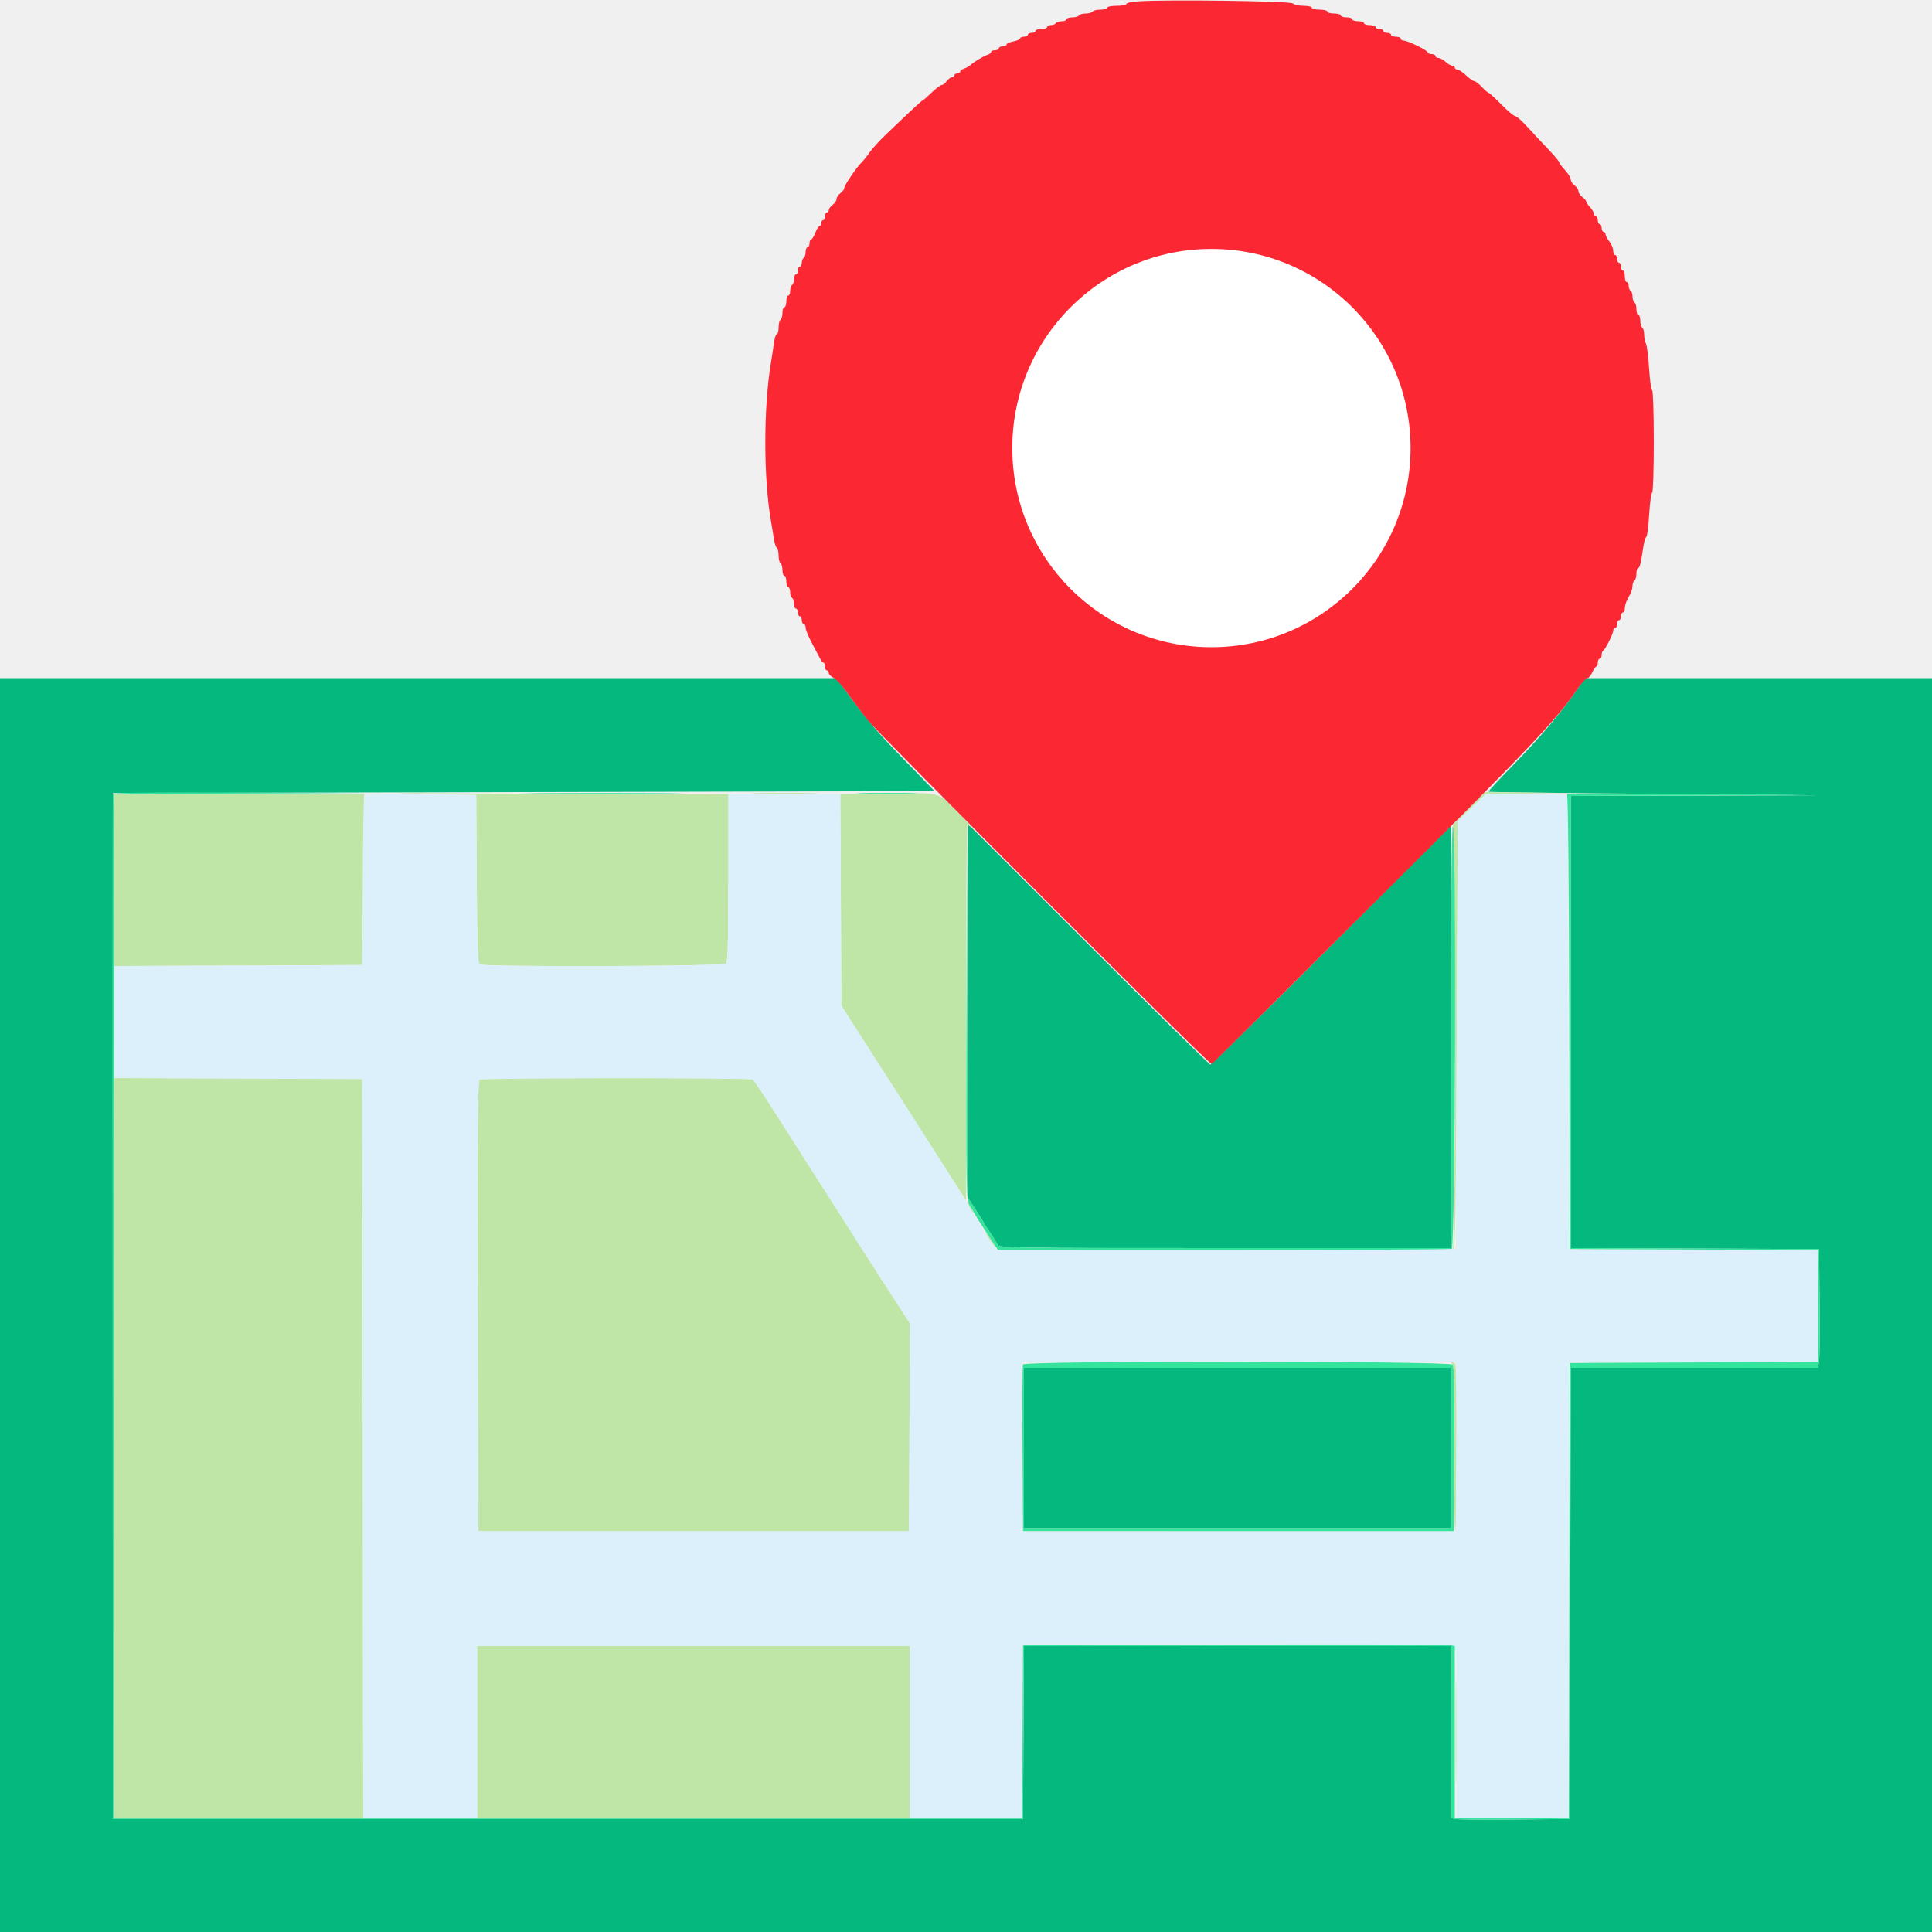
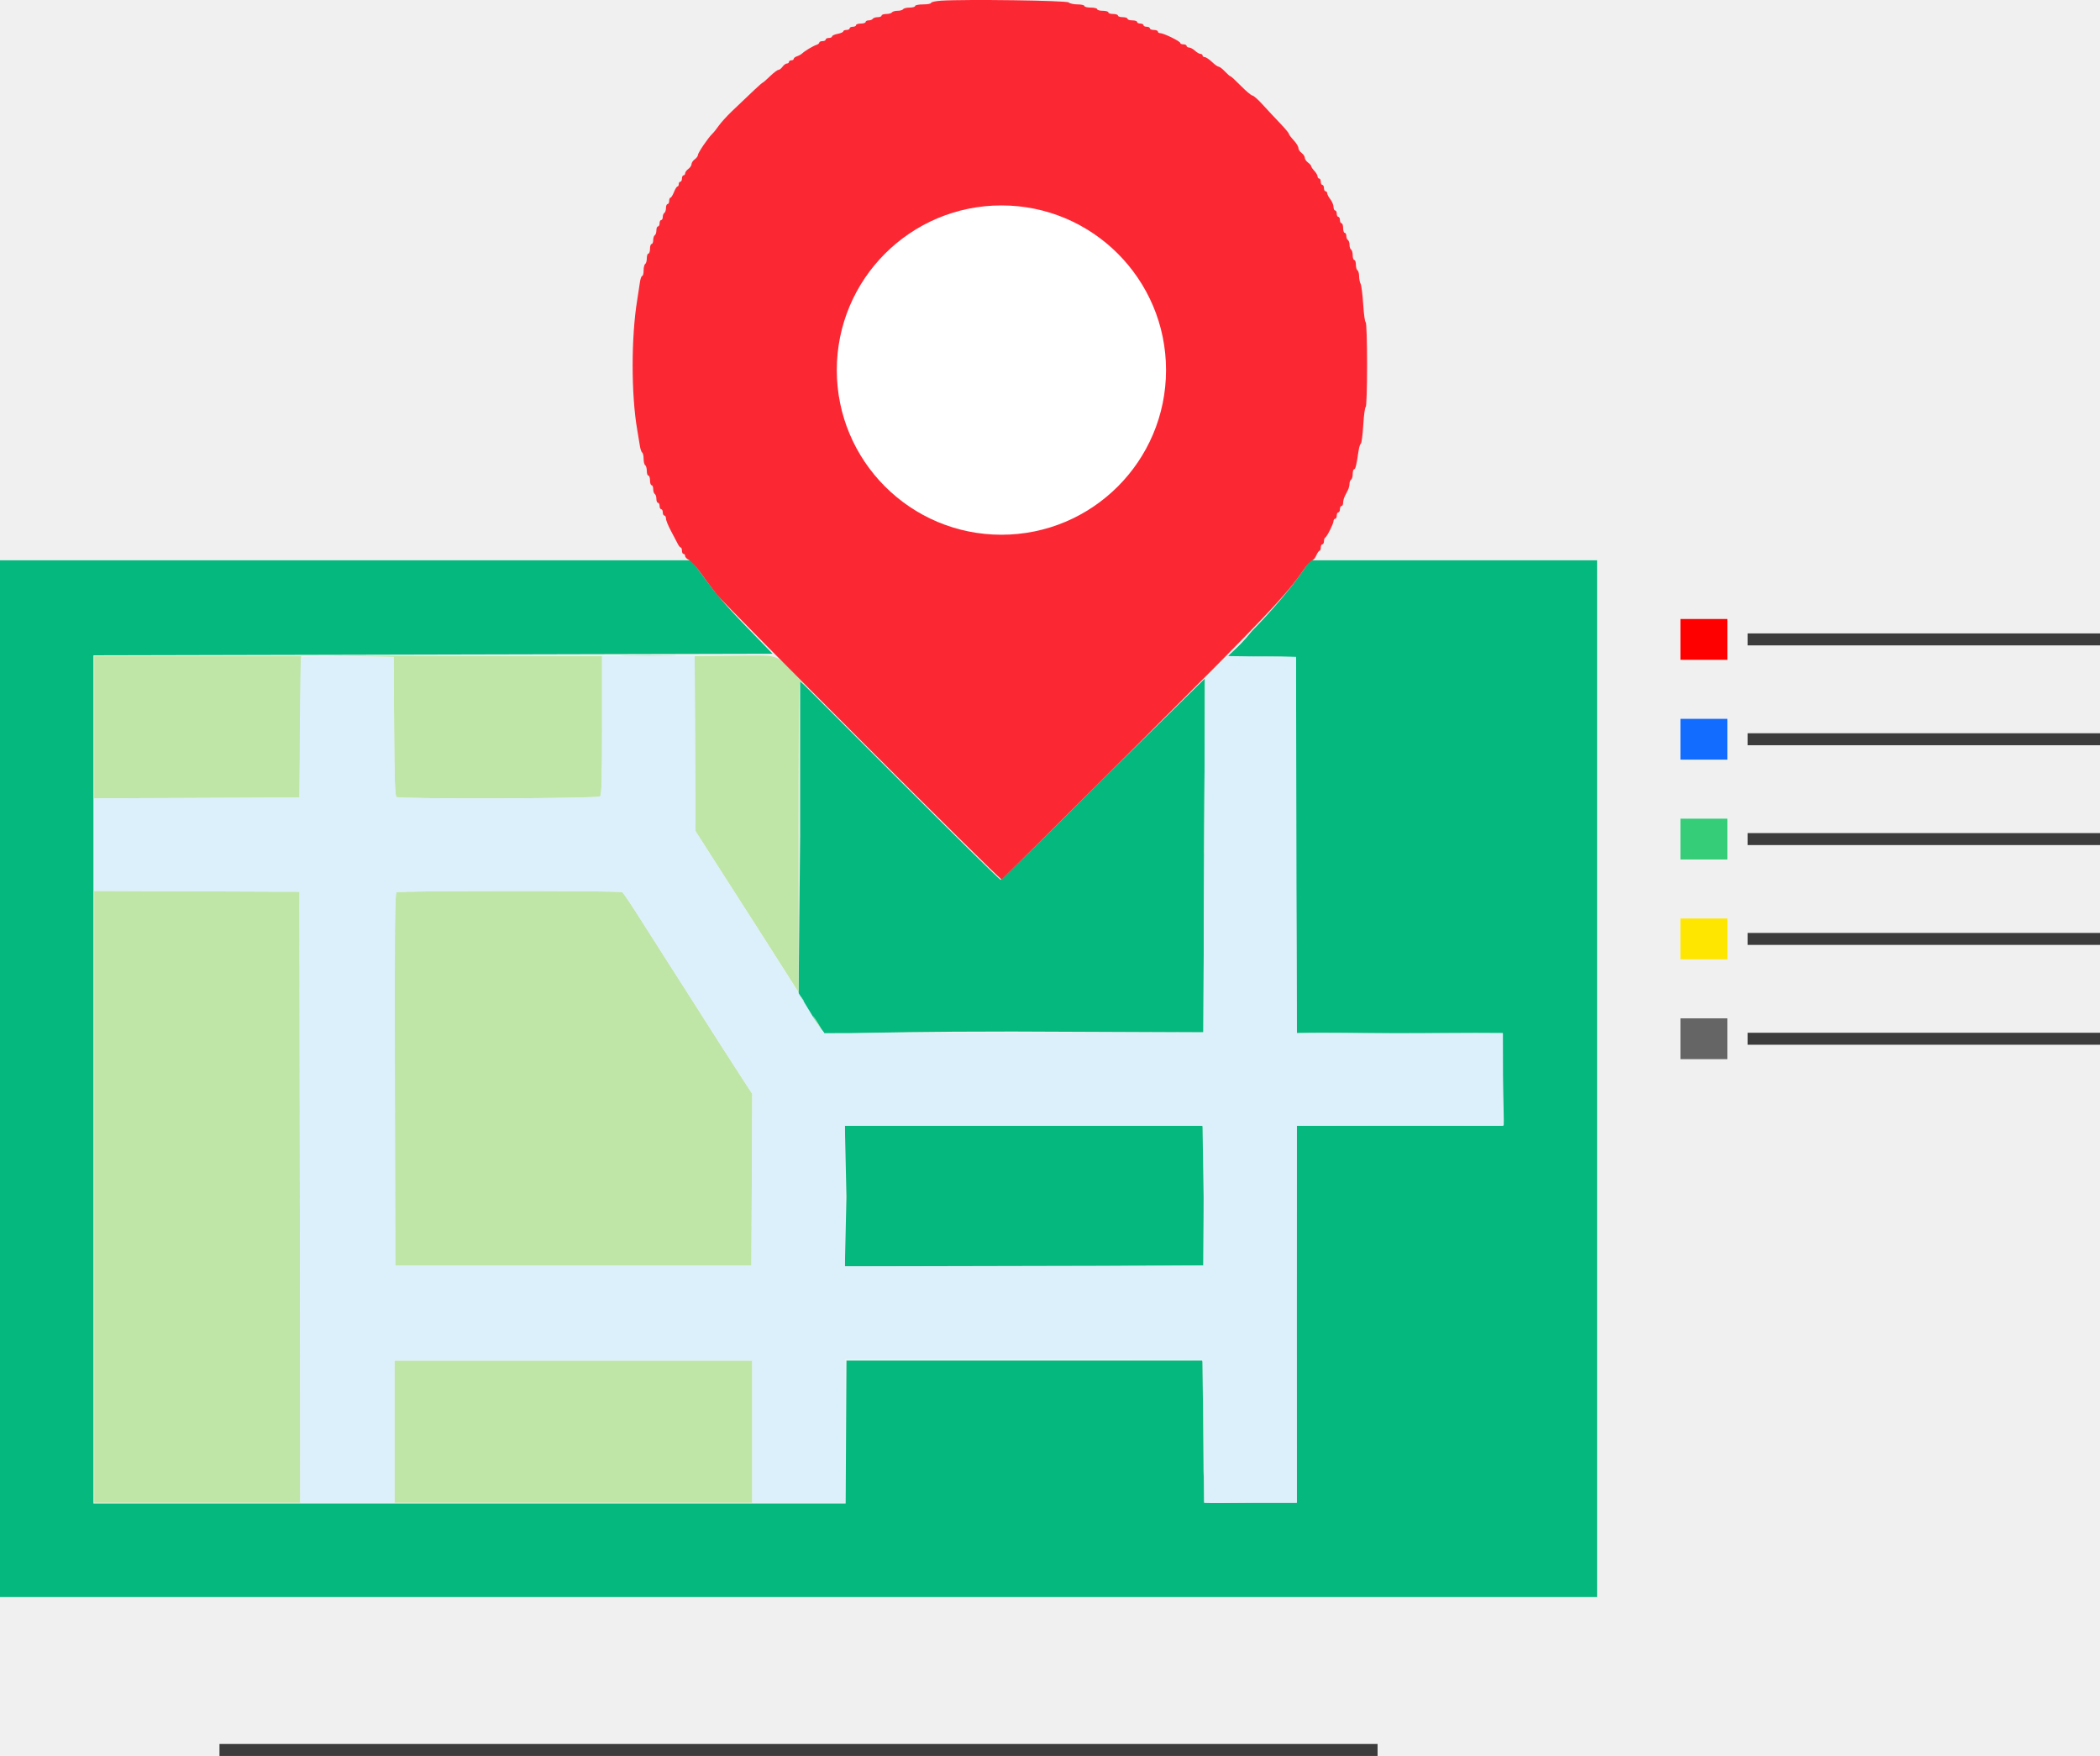
- <svg xmlns="http://www.w3.org/2000/svg" id="svg" version="1.1" width="400" height="400" viewBox="0, 0, 400,400">
+ <svg xmlns="http://www.w3.org/2000/svg" id="svg" version="1.1" width="525.967" height="439.698" viewBox="0 0 525.967 439.698">
  <defs id="defs931" />
-   <g id="svgg" clip-path="none" mask="none">
-     <path id="path0" d="M0.000 270.200 L 0.000 400.000 200.000 400.000 L 400.000 400.000 400.000 270.200 L 400.000 140.400 364.066 140.400 L 328.133 140.400 326.566 142.691 C 323.444 147.259,318.841 152.713,313.494 158.185 C 310.493 161.257,308.105 163.838,308.189 163.922 C 308.273 164.006,323.699 164.207,342.471 164.370 L 376.600 164.665 350.900 164.733 L 325.200 164.800 325.200 211.597 L 325.200 258.394 350.900 258.497 L 376.600 258.600 376.716 269.600 C 376.780 275.650,376.727 281.185,376.598 281.900 L 376.364 283.200 350.784 283.200 L 325.203 283.200 325.102 329.900 L 325.000 376.600 313.600 376.712 C 307.330 376.774,301.795 376.725,301.300 376.605 L 300.400 376.385 300.400 358.592 L 300.400 340.800 256.204 340.800 L 212.008 340.800 211.904 358.700 L 211.800 376.600 117.600 376.600 L 23.400 376.600 23.400 270.400 L 23.400 164.200 108.449 164.000 L 193.499 163.800 187.249 157.361 C 181.486 151.423,179.400 148.957,174.848 142.700 L 173.175 140.400 86.587 140.400 L 0.000 140.400 0.000 270.200 M200.400 209.321 L 200.400 248.039 202.000 250.448 C 202.880 251.773,203.600 252.936,203.600 253.032 C 203.600 253.129,204.196 254.061,204.925 255.104 C 205.653 256.147,206.368 257.315,206.512 257.700 C 206.760 258.361,209.371 258.400,253.587 258.400 L 300.400 258.400 300.400 214.701 L 300.400 171.002 275.699 195.701 C 262.113 209.286,250.819 220.400,250.600 220.400 C 250.381 220.400,238.997 209.196,225.301 195.501 L 200.400 170.602 200.400 209.321 M212.000 299.800 L 212.000 316.400 256.200 316.400 L 300.400 316.400 300.400 299.800 L 300.400 283.200 256.200 283.200 L 212.000 283.200 212.000 299.800 " stroke="none" fill="#04b87e" fill-rule="evenodd" />
-     <path id="path1" d="M244.400 52.848 C 217.773 58.750,204.398 83.936,215.194 107.842 C 221.954 122.809,241.868 133.649,255.954 130.028 C 256.749 129.824,258.480 129.435,259.800 129.164 C 261.120 128.893,262.371 128.520,262.580 128.336 C 262.789 128.151,263.363 128.000,263.856 128.000 C 264.349 128.000,264.864 127.820,265.000 127.600 C 265.136 127.380,265.597 127.200,266.024 127.200 C 266.451 127.200,266.800 127.020,266.800 126.800 C 266.800 126.580,267.083 126.400,267.428 126.400 C 267.773 126.400,268.841 125.860,269.800 125.200 C 270.759 124.540,271.737 124.000,271.972 124.000 C 272.207 124.000,272.400 123.859,272.400 123.686 C 272.400 123.514,272.943 123.052,273.607 122.660 C 277.700 120.241,284.076 112.291,286.004 107.200 C 286.296 106.430,286.651 105.620,286.795 105.400 C 286.938 105.180,287.268 104.235,287.528 103.300 C 289.715 95.423,289.957 92.040,288.821 85.200 C 287.171 75.266,281.812 66.245,274.200 60.593 C 273.320 59.939,272.510 59.314,272.400 59.202 C 271.842 58.637,266.945 56.131,264.500 55.158 C 264.005 54.961,263.195 54.634,262.700 54.430 C 261.778 54.051,260.894 53.840,257.400 53.163 C 254.417 52.586,246.455 52.393,244.400 52.848 M87.400 164.359 L 98.600 164.600 98.704 181.979 C 98.784 195.272,98.925 199.432,99.304 199.673 C 100.171 200.223,149.766 200.074,150.320 199.520 C 150.679 199.161,150.800 194.658,150.800 181.720 L 150.800 164.400 130.266 164.400 C 118.972 164.400,102.187 164.337,92.966 164.259 C 80.907 164.158,79.344 164.186,87.400 164.359 M156.700 164.299 C 159.835 164.367,164.965 164.367,168.100 164.299 C 171.235 164.232,168.670 164.176,162.400 164.176 C 156.130 164.176,153.565 164.232,156.700 164.299 M183.890 164.307 L 173.980 164.414 174.090 186.312 L 174.200 208.209 176.365 211.605 C 177.556 213.472,180.148 217.520,182.125 220.600 C 184.101 223.680,186.932 228.090,188.414 230.400 C 189.896 232.710,193.110 237.735,195.555 241.567 L 200.000 248.534 200.000 209.667 C 200.000 188.290,200.123 170.800,200.274 170.800 C 200.425 170.800,201.010 171.205,201.574 171.699 C 202.138 172.193,200.890 170.838,198.800 168.688 C 194.014 163.763,195.440 164.182,183.890 164.307 M303.800 167.600 C 301.829 169.580,300.438 171.200,300.708 171.200 C 301.354 171.200,301.435 258.217,300.790 258.537 C 300.565 258.649,300.610 258.694,300.890 258.637 C 301.298 258.554,301.440 249.693,301.600 214.251 L 301.800 169.970 304.695 167.193 L 307.589 164.416 315.895 164.300 L 324.200 164.183 315.792 164.091 L 307.383 164.000 303.800 167.600 M23.600 182.203 L 23.600 200.006 49.300 199.903 L 75.000 199.800 75.200 182.100 L 75.400 164.400 49.500 164.400 L 23.600 164.400 23.600 182.203 M23.600 299.797 L 23.600 376.400 49.401 376.400 L 75.202 376.400 75.101 299.900 L 75.000 223.400 49.300 223.297 L 23.600 223.194 23.600 299.797 M99.298 223.531 C 98.900 223.784,98.818 233.429,98.898 270.425 L 99.000 317.000 143.600 317.000 L 188.200 317.000 188.303 295.502 L 188.407 274.004 185.862 270.102 C 183.005 265.721,178.134 258.108,171.592 247.800 C 170.196 245.600,168.065 242.270,166.857 240.400 C 165.648 238.530,162.781 234.030,160.485 230.400 C 158.189 226.770,156.105 223.668,155.855 223.506 C 155.236 223.106,99.929 223.130,99.298 223.531 M200.360 249.400 C 201.034 250.705,201.588 251.428,201.585 251.000 C 201.583 250.780,201.214 250.150,200.764 249.600 C 200.221 248.936,200.085 248.869,200.360 249.400 M204.677 256.431 C 205.075 257.108,205.656 257.873,205.968 258.131 C 206.280 258.389,206.032 257.835,205.415 256.900 C 204.120 254.937,203.609 254.612,204.677 256.431 M300.760 282.551 C 301.091 282.951,301.187 287.792,301.109 300.113 C 301.049 309.469,301.135 317.040,301.300 316.938 C 301.655 316.718,301.711 283.554,301.357 282.633 C 301.224 282.285,300.932 282.000,300.708 282.000 C 300.458 282.000,300.478 282.212,300.760 282.551 M98.800 358.600 L 98.800 376.400 143.600 376.400 L 188.400 376.400 188.400 358.600 L 188.400 340.800 143.600 340.800 L 98.800 340.800 98.800 358.600 M301.384 358.600 C 301.384 368.500,301.436 372.493,301.500 367.473 C 301.563 362.453,301.563 354.353,301.500 349.473 C 301.436 344.593,301.384 348.700,301.384 358.600 " stroke="none" fill="#bfe6a7" fill-rule="evenodd" />
-     <path id="path2" d="M235.700 0.273 C 234.325 0.364,233.200 0.610,233.200 0.819 C 233.200 1.029,232.300 1.200,231.200 1.200 C 230.100 1.200,229.200 1.380,229.200 1.600 C 229.200 1.820,228.581 2.000,227.824 2.000 C 227.067 2.000,226.336 2.180,226.200 2.400 C 226.064 2.620,225.434 2.800,224.800 2.800 C 224.166 2.800,223.536 2.980,223.400 3.200 C 223.264 3.420,222.623 3.600,221.976 3.600 C 221.329 3.600,220.800 3.780,220.800 4.000 C 220.800 4.220,220.361 4.400,219.824 4.400 C 219.287 4.400,218.736 4.580,218.600 4.800 C 218.464 5.020,218.003 5.200,217.576 5.200 C 217.149 5.200,216.800 5.380,216.800 5.600 C 216.800 5.820,216.260 6.000,215.600 6.000 C 214.940 6.000,214.400 6.180,214.400 6.400 C 214.400 6.620,214.040 6.800,213.600 6.800 C 213.160 6.800,212.800 6.980,212.800 7.200 C 212.800 7.420,212.440 7.600,212.000 7.600 C 211.560 7.600,211.200 7.760,211.200 7.955 C 211.200 8.151,210.570 8.429,209.800 8.574 C 209.030 8.718,208.400 9.008,208.400 9.218 C 208.400 9.428,208.040 9.600,207.600 9.600 C 207.160 9.600,206.800 9.780,206.800 10.000 C 206.800 10.220,206.440 10.400,206.000 10.400 C 205.560 10.400,205.200 10.559,205.200 10.753 C 205.200 10.948,204.885 11.207,204.500 11.329 C 203.666 11.593,201.633 12.808,200.910 13.474 C 200.627 13.734,200.036 14.062,199.598 14.201 C 199.159 14.340,198.800 14.622,198.800 14.827 C 198.800 15.032,198.530 15.200,198.200 15.200 C 197.870 15.200,197.600 15.380,197.600 15.600 C 197.600 15.820,197.370 16.000,197.088 16.000 C 196.807 16.000,196.317 16.360,196.000 16.800 C 195.683 17.240,195.215 17.600,194.960 17.600 C 194.705 17.600,193.755 18.320,192.848 19.200 C 191.941 20.080,191.116 20.800,191.014 20.800 C 190.839 20.800,188.473 22.999,183.270 28.000 C 182.011 29.210,180.544 30.830,180.009 31.600 C 179.475 32.370,178.754 33.270,178.407 33.600 C 177.360 34.594,174.800 38.366,174.800 38.913 C 174.800 39.194,174.440 39.683,174.000 40.000 C 173.560 40.317,173.200 40.857,173.200 41.200 C 173.200 41.543,172.840 42.083,172.400 42.400 C 171.960 42.717,171.600 43.207,171.600 43.488 C 171.600 43.770,171.420 44.000,171.200 44.000 C 170.980 44.000,170.800 44.360,170.800 44.800 C 170.800 45.240,170.620 45.600,170.400 45.600 C 170.180 45.600,170.000 45.870,170.000 46.200 C 170.000 46.530,169.854 46.800,169.675 46.800 C 169.496 46.800,169.102 47.430,168.800 48.200 C 168.498 48.970,168.104 49.600,167.925 49.600 C 167.746 49.600,167.600 49.960,167.600 50.400 C 167.600 50.840,167.420 51.200,167.200 51.200 C 166.980 51.200,166.800 51.639,166.800 52.176 C 166.800 52.713,166.620 53.264,166.400 53.400 C 166.180 53.536,166.000 53.997,166.000 54.424 C 166.000 54.851,165.820 55.200,165.600 55.200 C 165.380 55.200,165.200 55.560,165.200 56.000 C 165.200 56.440,165.020 56.800,164.800 56.800 C 164.580 56.800,164.400 57.239,164.400 57.776 C 164.400 58.313,164.220 58.864,164.000 59.000 C 163.780 59.136,163.600 59.687,163.600 60.224 C 163.600 60.761,163.420 61.200,163.200 61.200 C 162.980 61.200,162.800 61.740,162.800 62.400 C 162.800 63.060,162.620 63.600,162.400 63.600 C 162.180 63.600,162.000 64.129,162.000 64.776 C 162.000 65.423,161.820 66.064,161.600 66.200 C 161.380 66.336,161.200 67.067,161.200 67.824 C 161.200 68.581,161.038 69.200,160.840 69.200 C 160.642 69.200,160.379 69.965,160.255 70.900 C 160.131 71.835,159.836 73.770,159.599 75.200 C 158.064 84.460,158.069 99.006,159.611 107.800 C 159.842 109.120,160.133 110.876,160.258 111.703 C 160.383 112.529,160.645 113.305,160.842 113.426 C 161.039 113.548,161.200 114.256,161.200 115.000 C 161.200 115.744,161.380 116.464,161.600 116.600 C 161.820 116.736,162.000 117.377,162.000 118.024 C 162.000 118.671,162.180 119.200,162.400 119.200 C 162.620 119.200,162.800 119.740,162.800 120.400 C 162.800 121.060,162.980 121.600,163.200 121.600 C 163.420 121.600,163.600 122.039,163.600 122.576 C 163.600 123.113,163.780 123.664,164.000 123.800 C 164.220 123.936,164.400 124.487,164.400 125.024 C 164.400 125.561,164.580 126.000,164.800 126.000 C 165.020 126.000,165.200 126.360,165.200 126.800 C 165.200 127.240,165.380 127.600,165.600 127.600 C 165.820 127.600,166.000 127.960,166.000 128.400 C 166.000 128.840,166.180 129.200,166.400 129.200 C 166.620 129.200,166.800 129.542,166.800 129.959 C 166.800 130.377,167.366 131.772,168.059 133.059 C 168.751 134.347,169.516 135.804,169.759 136.297 C 170.001 136.790,170.335 137.195,170.500 137.197 C 170.665 137.199,170.800 137.560,170.800 138.000 C 170.800 138.440,170.980 138.800,171.200 138.800 C 171.420 138.800,171.600 139.041,171.600 139.336 C 171.600 139.630,172.023 140.064,172.539 140.299 C 173.055 140.535,174.350 141.959,175.417 143.464 C 176.483 144.969,178.351 147.460,179.569 149.000 C 181.958 152.023,250.400 220.473,250.863 220.303 C 251.017 220.246,266.391 205.001,285.028 186.425 C 317.079 154.478,322.177 149.111,326.566 142.691 C 327.428 141.431,328.358 140.400,328.633 140.400 C 328.908 140.400,329.372 139.860,329.664 139.200 C 329.956 138.540,330.331 138.000,330.498 138.000 C 330.664 138.000,330.800 137.640,330.800 137.200 C 330.800 136.760,330.980 136.400,331.200 136.400 C 331.420 136.400,331.600 136.055,331.600 135.633 C 331.600 135.212,331.735 134.807,331.900 134.733 C 332.332 134.541,334.000 131.228,334.000 130.562 C 334.000 130.253,334.180 130.000,334.400 130.000 C 334.620 130.000,334.800 129.640,334.800 129.200 C 334.800 128.760,334.980 128.400,335.200 128.400 C 335.420 128.400,335.600 128.040,335.600 127.600 C 335.600 127.160,335.780 126.800,336.000 126.800 C 336.220 126.800,336.400 126.438,336.400 125.995 C 336.400 125.552,336.580 124.832,336.800 124.395 C 337.020 123.958,337.380 123.242,337.600 122.805 C 337.820 122.368,338.000 121.659,338.000 121.229 C 338.000 120.799,338.180 120.336,338.400 120.200 C 338.620 120.064,338.800 119.423,338.800 118.776 C 338.800 118.129,338.960 117.600,339.156 117.600 C 339.496 117.600,339.743 116.573,340.264 113.000 C 340.392 112.120,340.650 111.303,340.836 111.184 C 341.023 111.065,341.298 108.950,341.448 106.484 C 341.598 104.018,341.873 102.000,342.060 102.000 C 342.247 102.000,342.400 97.230,342.400 91.400 C 342.400 85.570,342.246 80.800,342.057 80.800 C 341.868 80.800,341.586 78.786,341.431 76.325 C 341.275 73.863,340.979 71.535,340.774 71.151 C 340.568 70.767,340.400 69.911,340.400 69.250 C 340.400 68.588,340.220 67.936,340.000 67.800 C 339.780 67.664,339.600 67.023,339.600 66.376 C 339.600 65.729,339.420 65.200,339.200 65.200 C 338.980 65.200,338.800 64.671,338.800 64.024 C 338.800 63.377,338.620 62.736,338.400 62.600 C 338.180 62.464,338.000 61.924,338.000 61.400 C 338.000 60.876,337.820 60.336,337.600 60.200 C 337.380 60.064,337.200 59.603,337.200 59.176 C 337.200 58.749,337.020 58.400,336.800 58.400 C 336.580 58.400,336.400 57.860,336.400 57.200 C 336.400 56.540,336.220 56.000,336.000 56.000 C 335.780 56.000,335.600 55.640,335.600 55.200 C 335.600 54.760,335.420 54.400,335.200 54.400 C 334.980 54.400,334.800 54.040,334.800 53.600 C 334.800 53.160,334.620 52.800,334.400 52.800 C 334.180 52.800,333.996 52.395,333.991 51.900 C 333.986 51.405,333.630 50.550,333.200 50.000 C 332.770 49.450,332.414 48.775,332.409 48.500 C 332.404 48.225,332.220 48.000,332.000 48.000 C 331.780 48.000,331.600 47.640,331.600 47.200 C 331.600 46.760,331.420 46.400,331.200 46.400 C 330.980 46.400,330.800 46.040,330.800 45.600 C 330.800 45.160,330.620 44.800,330.400 44.800 C 330.180 44.800,330.000 44.564,330.000 44.275 C 330.000 43.987,329.640 43.364,329.200 42.892 C 328.760 42.420,328.400 41.886,328.400 41.705 C 328.400 41.524,328.040 41.117,327.600 40.800 C 327.160 40.483,326.800 39.943,326.800 39.600 C 326.800 39.257,326.440 38.717,326.000 38.400 C 325.560 38.083,325.200 37.522,325.200 37.154 C 325.200 36.786,324.660 35.907,324.000 35.200 C 323.340 34.493,322.800 33.765,322.800 33.580 C 322.800 33.396,321.765 32.165,320.500 30.845 C 319.235 29.525,317.300 27.453,316.200 26.241 C 315.100 25.028,313.965 24.028,313.678 24.018 C 313.391 24.008,312.096 22.920,310.800 21.600 C 309.504 20.280,308.327 19.200,308.183 19.200 C 308.039 19.200,307.417 18.660,306.800 18.000 C 306.183 17.340,305.480 16.800,305.236 16.800 C 304.992 16.800,304.228 16.260,303.537 15.600 C 302.846 14.940,302.038 14.400,301.741 14.400 C 301.443 14.400,301.200 14.220,301.200 14.000 C 301.200 13.780,300.964 13.600,300.675 13.600 C 300.387 13.600,299.764 13.240,299.292 12.800 C 298.820 12.360,298.156 12.000,297.817 12.000 C 297.478 12.000,297.200 11.820,297.200 11.600 C 297.200 11.380,296.840 11.200,296.400 11.200 C 295.960 11.200,295.600 11.041,295.600 10.847 C 295.600 10.430,291.443 8.400,290.589 8.400 C 290.265 8.400,290.000 8.220,290.000 8.000 C 290.000 7.780,289.550 7.600,289.000 7.600 C 288.450 7.600,288.000 7.420,288.000 7.200 C 288.000 6.980,287.640 6.800,287.200 6.800 C 286.760 6.800,286.400 6.620,286.400 6.400 C 286.400 6.180,286.040 6.000,285.600 6.000 C 285.160 6.000,284.800 5.820,284.800 5.600 C 284.800 5.380,284.260 5.200,283.600 5.200 C 282.940 5.200,282.400 5.020,282.400 4.800 C 282.400 4.580,281.860 4.400,281.200 4.400 C 280.540 4.400,280.000 4.220,280.000 4.000 C 280.000 3.780,279.460 3.600,278.800 3.600 C 278.140 3.600,277.600 3.420,277.600 3.200 C 277.600 2.980,276.970 2.800,276.200 2.800 C 275.430 2.800,274.800 2.620,274.800 2.400 C 274.800 2.180,274.080 2.000,273.200 2.000 C 272.320 2.000,271.600 1.820,271.600 1.600 C 271.600 1.380,270.826 1.200,269.880 1.200 C 268.934 1.200,267.939 0.979,267.669 0.709 C 267.181 0.221,241.751 -0.126,235.700 0.273 M257.400 53.163 C 260.894 53.840,261.778 54.051,262.700 54.430 C 263.195 54.634,264.005 54.961,264.500 55.158 C 266.945 56.131,271.842 58.637,272.400 59.202 C 272.510 59.314,273.320 59.939,274.200 60.593 C 281.812 66.245,287.171 75.266,288.821 85.200 C 289.957 92.040,289.715 95.423,287.528 103.300 C 287.268 104.235,286.938 105.180,286.795 105.400 C 286.651 105.620,286.296 106.430,286.004 107.200 C 284.076 112.291,277.700 120.241,273.607 122.660 C 272.943 123.052,272.400 123.514,272.400 123.686 C 272.400 123.859,272.207 124.000,271.972 124.000 C 271.737 124.000,270.759 124.540,269.800 125.200 C 268.841 125.860,267.773 126.400,267.428 126.400 C 267.083 126.400,266.800 126.580,266.800 126.800 C 266.800 127.020,266.451 127.200,266.024 127.200 C 265.597 127.200,265.136 127.380,265.000 127.600 C 264.864 127.820,264.349 128.000,263.856 128.000 C 263.363 128.000,262.789 128.151,262.580 128.336 C 262.371 128.520,261.120 128.893,259.800 129.164 C 258.480 129.435,256.749 129.824,255.954 130.028 C 241.868 133.649,221.954 122.809,215.194 107.842 C 204.398 83.936,217.773 58.750,244.400 52.848 C 246.455 52.393,254.417 52.586,257.400 53.163 " stroke="none" fill="#fb2834" fill-rule="evenodd" />
-     <path id="path3" d="M75.390 164.894 C 75.286 165.172,75.155 173.140,75.100 182.600 L 75.000 199.800 49.300 199.903 L 23.600 200.006 23.600 211.600 L 23.600 223.194 49.300 223.297 L 75.000 223.400 75.101 299.900 L 75.202 376.400 87.001 376.400 L 98.800 376.400 98.800 358.600 L 98.800 340.800 143.600 340.800 L 188.400 340.800 188.400 358.600 L 188.400 376.400 200.000 376.400 L 211.600 376.400 211.600 358.400 L 211.600 340.400 255.967 340.400 C 280.369 340.400,300.619 340.509,300.967 340.643 C 301.531 340.859,301.600 342.820,301.600 358.643 L 301.600 376.400 313.200 376.400 L 324.800 376.400 324.800 329.200 L 324.800 282.000 350.600 282.000 L 376.400 282.000 376.400 270.400 L 376.400 258.800 350.602 258.800 L 324.803 258.800 324.702 211.700 L 324.600 164.600 316.111 164.492 L 307.623 164.384 304.711 167.177 L 301.800 169.970 301.600 214.285 L 301.400 258.600 253.922 258.702 L 206.443 258.803 205.486 257.502 C 204.960 256.786,204.185 255.622,203.765 254.916 C 199.943 248.498,194.053 239.157,182.129 220.600 C 180.149 217.520,177.556 213.472,176.365 211.605 L 174.200 208.209 174.090 186.305 L 173.980 164.400 162.390 164.400 L 150.800 164.400 150.800 181.720 C 150.800 194.658,150.679 199.161,150.320 199.520 C 149.766 200.074,100.171 200.223,99.304 199.673 C 98.925 199.432,98.784 195.272,98.704 181.979 L 98.600 164.600 87.090 164.494 C 78.096 164.411,75.538 164.498,75.390 164.894 M155.855 223.506 C 156.105 223.668,158.189 226.770,160.485 230.400 C 162.781 234.030,165.648 238.530,166.857 240.400 C 168.065 242.270,170.196 245.600,171.592 247.800 C 178.134 258.108,183.005 265.721,185.862 270.102 L 188.407 274.004 188.303 295.502 L 188.200 317.000 143.600 317.000 L 99.000 317.000 98.898 270.425 C 98.818 233.429,98.900 223.784,99.298 223.531 C 99.929 223.130,155.236 223.106,155.855 223.506 M301.404 282.900 C 301.524 283.395,301.572 291.270,301.511 300.400 L 301.400 317.000 256.500 317.102 L 211.600 317.203 211.600 299.602 L 211.600 282.000 256.392 282.000 L 301.185 282.000 301.404 282.900 " stroke="none" fill="#dcf0fb" fill-rule="evenodd" />
-     <path id="path4" d="M23.385 164.500 C 23.281 164.775,23.241 212.610,23.298 270.800 L 23.400 376.600 117.600 376.600 L 211.800 376.600 211.904 358.700 L 212.008 340.800 256.204 340.800 L 300.400 340.800 300.400 358.592 L 300.400 376.385 301.300 376.605 C 301.795 376.725,307.330 376.774,313.600 376.712 L 325.000 376.600 325.102 329.900 L 325.203 283.200 350.784 283.200 L 376.364 283.200 376.598 281.900 C 376.727 281.185,376.780 275.650,376.716 269.600 L 376.600 258.600 350.900 258.497 L 325.200 258.394 325.200 211.597 L 325.200 164.800 350.900 164.712 C 365.035 164.663,373.990 164.574,370.800 164.514 C 358.383 164.279,324.094 164.212,324.436 164.423 C 324.646 164.552,324.839 184.272,324.898 211.623 L 325.000 258.600 350.700 258.703 L 376.400 258.806 376.400 270.400 L 376.400 281.994 350.700 282.097 L 325.000 282.200 324.898 329.300 L 324.797 376.400 312.998 376.400 L 301.200 376.400 301.200 358.608 L 301.200 340.815 300.300 340.598 C 299.805 340.478,279.690 340.430,255.600 340.490 L 211.800 340.600 211.696 358.500 L 211.592 376.400 117.596 376.400 L 23.600 376.400 23.600 270.403 L 23.600 164.406 49.900 164.300 L 76.200 164.194 49.887 164.097 C 29.134 164.021,23.535 164.106,23.385 164.500 M111.500 164.300 C 118.815 164.361,130.785 164.361,138.100 164.300 C 145.415 164.239,139.430 164.189,124.800 164.189 C 110.170 164.189,104.185 164.239,111.500 164.300 M178.500 164.299 C 181.305 164.368,185.895 164.368,188.700 164.299 C 191.505 164.230,189.210 164.174,183.600 164.174 C 177.990 164.174,175.695 164.230,178.500 164.299 M200.098 209.538 C 200.004 246.920,200.030 248.519,200.743 249.538 C 201.152 250.122,201.557 250.800,201.643 251.045 C 201.729 251.289,202.880 253.131,204.200 255.138 L 206.600 258.787 253.267 258.794 C 278.934 258.797,300.219 258.691,300.567 258.557 C 301.329 258.265,301.561 171.200,300.800 171.200 C 300.536 171.200,300.400 186.000,300.400 214.800 L 300.400 258.400 253.587 258.400 C 209.371 258.400,206.760 258.361,206.512 257.700 C 206.368 257.315,205.653 256.147,204.925 255.104 C 204.196 254.061,203.600 253.129,203.600 253.032 C 203.600 252.936,202.881 251.774,202.002 250.451 L 200.404 248.045 200.300 209.322 L 200.196 170.600 200.098 209.538 M211.783 282.500 C 211.677 282.775,211.638 290.650,211.696 300.000 L 211.800 317.000 256.400 317.000 L 301.000 317.000 301.104 300.046 C 301.179 287.863,301.081 282.939,300.755 282.546 C 300.112 281.771,212.080 281.726,211.783 282.500 M300.400 299.800 L 300.400 316.400 256.200 316.400 L 212.000 316.400 212.000 299.800 L 212.000 283.200 256.200 283.200 L 300.400 283.200 300.400 299.800 " stroke="none" fill="#34e49c" fill-rule="evenodd" />
+   <path id="path0" d="m 0,270.101 v 129.8 h 200 200 v -129.8 -129.8 h -35.934 -35.933 l -1.567,2.291 c -3.122,4.568 -7.725,10.022 -13.072,15.494 -7.665,9.726 -11.414,5.666 11.106,6.415 v 0 0 l -0.025,46.997 0.228,47.203 c 8.089,-0.207 16.155,0.044 24.243,0.063 9.11,0.021 18.243,-0.171 27.354,-0.063 l 0.028,10.8 c 0.064,6.05 0.299,11.585 0.17,12.3 l -0.198,0.1 -26,-0.047 -25.6,0.047 -0.073,47.9 0.073,46.5 -11.178,0.003 c -6.27,0.062 -11.527,0.117 -12.022,-0.003 -0.3,-0.073 3.301,0.01 0,0 l -0.216,-17.8 -0.234,-17.8 h -44.946 -44.196 l -0.104,17.9 -0.104,17.9 H 117.6 23.4 v -106.2 -106.2 l 85.049,-0.2 85.05,-0.2 -6.25,-6.439 c -5.763,-5.938 -7.849,-8.404 -12.401,-14.661 l -1.673,-2.3 H 86.587 0 v 129.8 m 200.4,-60.879 -0.387,39.502 c -0.232,0.073 -0.008,0.07 -0.086,0.067 -0.306,-0.009 -2.712,0.037 -2.654,0.188 0.208,0.536 0.799,1.865 0.848,2.144 0.132,0.752 2.892,0.626 6.096,4.632 0.728,1.043 2.081,2.563 2.225,2.948 0.248,0.661 2.928,-0.403 47.144,-0.403 l 47.813,0.2 0.188,-43.743 0.212,-44.887 -26.101,25.731 c -13.586,13.585 -24.88,24.699 -25.099,24.699 -0.219,0 -11.603,-11.204 -25.299,-24.899 l -24.901,-24.899 v 38.719 m 11.6,90.479 -0.4,17.403 44.512,0.081 45.288,-0.284 0.061,-17.112 -0.276,-17.888 H 255.8 211.6 l 0.4,17.8" stroke="none" fill="#04b87e" fill-rule="evenodd" />
+   <path id="path1" d="m 244.4,52.749 c -26.627,5.902 -40.002,31.088 -29.206,54.994 6.76,14.967 26.674,25.807 40.76,22.186 0.795,-0.204 2.526,-0.593 3.846,-0.864 1.32,-0.271 2.571,-0.644 2.78,-0.828 0.209,-0.185 0.783,-0.336 1.276,-0.336 0.493,0 1.008,-0.18 1.144,-0.4 0.136,-0.22 0.597,-0.4 1.024,-0.4 0.427,0 0.776,-0.18 0.776,-0.4 0,-0.22 0.283,-0.4 0.628,-0.4 0.345,0 1.413,-0.54 2.372,-1.2 0.959,-0.66 1.937,-1.2 2.172,-1.2 0.235,0 0.428,-0.141 0.428,-0.314 0,-0.172 0.543,-0.634 1.207,-1.026 4.093,-2.419 10.469,-10.369 12.397,-15.46 0.292,-0.77 0.647,-1.58 0.791,-1.8 0.143,-0.22 0.473,-1.165 0.733,-2.1 2.187,-7.877 2.429,-11.26 1.293,-18.1 -1.65,-9.934 -7.009,-18.955 -14.621,-24.607 -0.88,-0.654 -1.69,-1.279 -1.8,-1.391 -0.558,-0.565 -5.455,-3.071 -7.9,-4.044 -0.495,-0.197 -1.305,-0.524 -1.8,-0.728 -0.922,-0.379 -1.806,-0.59 -5.3,-1.267 -2.983,-0.577 -10.945,-0.77 -13,-0.315 m -157,111.511 11.2,0.241 0.104,17.379 c 0.08,13.293 0.221,17.453 0.6,17.694 0.867,0.55 50.462,0.401 51.016,-0.153 0.359,-0.359 0.48,-4.862 0.48,-17.8 v -17.32 h -20.534 c -11.294,0 -28.079,-0.063 -37.3,-0.141 -12.059,-0.101 -13.622,-0.073 -5.566,0.1 m 69.3,-0.06 c 3.135,0.068 8.265,0.068 11.4,0 3.135,-0.067 0.57,-0.123 -5.7,-0.123 -6.27,0 -8.835,0.056 -5.7,0.123 m 27.19,0.008 -9.91,0.107 0.11,21.898 0.11,21.897 2.165,3.396 c 1.191,1.867 3.783,5.915 5.76,8.995 1.976,3.08 4.807,7.49 6.289,9.8 1.482,2.31 4.696,7.335 7.141,11.167 l 4.445,6.967 v -38.867 c 0,-21.377 0.123,-38.867 0.274,-38.867 0.151,0 0.736,0.405 1.3,0.899 0.564,0.494 -0.684,-0.861 -2.774,-3.011 -4.786,-4.925 -3.36,-4.506 -14.91,-4.381 m 117.71,49.944 0.2,-44.281 2.895,-2.777 2.894,-2.777 M 23.6,182.104 v 17.803 l 25.7,-0.103 25.7,-0.103 0.2,-17.7 0.2,-17.7 H 49.5 23.6 v 17.803 m 0,117.594 v 76.603 h 25.801 25.801 l -0.101,-76.5 -0.101,-76.5 -25.7,-0.103 -25.7,-0.103 v 76.603 m 75.698,-76.266 c -0.398,0.253 -0.48,9.898 -0.4,46.894 l 0.102,46.575 h 44.6 44.6 l 0.103,-21.498 0.104,-21.498 -2.545,-3.902 c -2.857,-4.381 -7.728,-11.994 -14.27,-22.302 -1.396,-2.2 -3.527,-5.53 -4.735,-7.4 -1.209,-1.87 -4.076,-6.37 -6.372,-10 -2.296,-3.63 -4.38,-6.732 -4.63,-6.894 -0.619,-0.4 -55.926,-0.376 -56.557,0.025 m 101.062,25.869 c 1.398,2.419 1.344,1.488 0,0 m 4.317,7.031 c 3.625,5.166 -3.598,-6.299 0,0 M 98.8,358.501 v 17.8 h 44.8 44.8 v -17.8 -17.8 H 143.6 98.8 v 17.8 m 202.584,0 c 0,9.9 0.052,13.893 0.116,8.873 0.063,-5.02 0.063,-13.12 0,-18 -0.064,-4.88 -0.116,-0.773 -0.116,9.127" stroke="none" fill="#bfe6a7" fill-rule="evenodd" />
+   <path id="path2" d="m 235.7,0.174 c -1.375,0.091 -2.5,0.337 -2.5,0.546 0,0.21 -0.9,0.381 -2,0.381 -1.1,0 -2,0.18 -2,0.4 0,0.22 -0.619,0.4 -1.376,0.4 -0.757,0 -1.488,0.18 -1.624,0.4 -0.136,0.22 -0.766,0.4 -1.4,0.4 -0.634,0 -1.264,0.18 -1.4,0.4 -0.136,0.22 -0.777,0.4 -1.424,0.4 -0.647,0 -1.176,0.18 -1.176,0.4 0,0.22 -0.439,0.4 -0.976,0.4 -0.537,0 -1.088,0.18 -1.224,0.4 -0.136,0.22 -0.597,0.4 -1.024,0.4 -0.427,0 -0.776,0.18 -0.776,0.4 0,0.22 -0.54,0.4 -1.2,0.4 -0.66,0 -1.2,0.18 -1.2,0.4 0,0.22 -0.36,0.4 -0.8,0.4 -0.44,0 -0.8,0.18 -0.8,0.4 0,0.22 -0.36,0.4 -0.8,0.4 -0.44,0 -0.8,0.16 -0.8,0.355 0,0.196 -0.63,0.474 -1.4,0.619 -0.77,0.144 -1.4,0.434 -1.4,0.644 0,0.21 -0.36,0.382 -0.8,0.382 -0.44,0 -0.8,0.18 -0.8,0.4 0,0.22 -0.36,0.4 -0.8,0.4 -0.44,0 -0.8,0.159 -0.8,0.353 0,0.195 -0.315,0.454 -0.7,0.576 -0.834,0.264 -2.867,1.479 -3.59,2.145 -0.283,0.26 -0.874,0.588 -1.312,0.727 -0.439,0.139 -0.798,0.421 -0.798,0.626 0,0.205 -0.27,0.373 -0.6,0.373 -0.33,0 -0.6,0.18 -0.6,0.4 0,0.22 -0.23,0.4 -0.512,0.4 -0.281,0 -0.771,0.36 -1.088,0.8 -0.317,0.44 -0.785,0.8 -1.04,0.8 -0.255,0 -1.205,0.72 -2.112,1.6 -0.907,0.88 -1.732,1.6 -1.834,1.6 -0.175,0 -2.541,2.199 -7.744,7.2 -1.259,1.21 -2.726,2.83 -3.261,3.6 -0.534,0.77 -1.255,1.67 -1.602,2 -1.047,0.994 -3.607,4.766 -3.607,5.313 0,0.281 -0.36,0.77 -0.8,1.087 -0.44,0.317 -0.8,0.857 -0.8,1.2 0,0.343 -0.36,0.883 -0.8,1.2 -0.44,0.317 -0.8,0.807 -0.8,1.088 0,0.282 -0.18,0.512 -0.4,0.512 -0.22,0 -0.4,0.36 -0.4,0.8 0,0.44 -0.18,0.8 -0.4,0.8 -0.22,0 -0.4,0.27 -0.4,0.6 0,0.33 -0.146,0.6 -0.325,0.6 -0.179,0 -0.573,0.63 -0.875,1.4 -0.302,0.77 -0.696,1.4 -0.875,1.4 -0.179,0 -0.325,0.36 -0.325,0.8 0,0.44 -0.18,0.8 -0.4,0.8 -0.22,0 -0.4,0.439 -0.4,0.976 0,0.537 -0.18,1.088 -0.4,1.224 -0.22,0.136 -0.4,0.597 -0.4,1.024 0,0.427 -0.18,0.776 -0.4,0.776 -0.22,0 -0.4,0.36 -0.4,0.8 0,0.44 -0.18,0.8 -0.4,0.8 -0.22,0 -0.4,0.439 -0.4,0.976 0,0.537 -0.18,1.088 -0.4,1.224 -0.22,0.136 -0.4,0.687 -0.4,1.224 0,0.537 -0.18,0.976 -0.4,0.976 -0.22,0 -0.4,0.54 -0.4,1.2 0,0.66 -0.18,1.2 -0.4,1.2 -0.22,0 -0.4,0.529 -0.4,1.176 0,0.647 -0.18,1.288 -0.4,1.424 -0.22,0.136 -0.4,0.867 -0.4,1.624 0,0.757 -0.162,1.376 -0.36,1.376 -0.198,0 -0.461,0.765 -0.585,1.7 -0.124,0.935 -0.419,2.87 -0.656,4.3 -1.535,9.26 -1.53,23.806 0.012,32.6 0.231,1.32 0.522,3.076 0.647,3.903 0.125,0.826 0.387,1.602 0.584,1.723 0.197,0.122 0.358,0.83 0.358,1.574 0,0.744 0.18,1.464 0.4,1.6 0.22,0.136 0.4,0.777 0.4,1.424 0,0.647 0.18,1.176 0.4,1.176 0.22,0 0.4,0.54 0.4,1.2 0,0.66 0.18,1.2 0.4,1.2 0.22,0 0.4,0.439 0.4,0.976 0,0.537 0.18,1.088 0.4,1.224 0.22,0.136 0.4,0.687 0.4,1.224 0,0.537 0.18,0.976 0.4,0.976 0.22,0 0.4,0.36 0.4,0.8 0,0.44 0.18,0.8 0.4,0.8 0.22,0 0.4,0.36 0.4,0.8 0,0.44 0.18,0.8 0.4,0.8 0.22,0 0.4,0.342 0.4,0.759 0,0.418 0.566,1.813 1.259,3.1 0.692,1.288 1.457,2.745 1.7,3.238 0.242,0.493 0.576,0.898 0.741,0.9 0.165,0.002 0.3,0.363 0.3,0.803 0,0.44 0.18,0.8 0.4,0.8 0.22,0 0.4,0.241 0.4,0.536 0,0.294 0.423,0.728 0.939,0.963 0.516,0.236 1.811,1.66 2.878,3.165 1.066,1.505 2.934,3.996 4.152,5.536 2.389,3.023 70.831,71.473 71.294,71.303 0.154,-0.057 15.528,-15.302 34.165,-33.878 32.051,-31.947 37.149,-37.314 41.538,-43.734 0.862,-1.26 1.792,-2.291 2.067,-2.291 0.275,0 0.739,-0.54 1.031,-1.2 0.292,-0.66 0.667,-1.2 0.834,-1.2 0.166,0 0.302,-0.36 0.302,-0.8 0,-0.44 0.18,-0.8 0.4,-0.8 0.22,0 0.4,-0.345 0.4,-0.767 0,-0.421 0.135,-0.826 0.3,-0.9 0.432,-0.192 2.1,-3.505 2.1,-4.171 0,-0.309 0.18,-0.562 0.4,-0.562 0.22,0 0.4,-0.36 0.4,-0.8 0,-0.44 0.18,-0.8 0.4,-0.8 0.22,0 0.4,-0.36 0.4,-0.8 0,-0.44 0.18,-0.8 0.4,-0.8 0.22,0 0.4,-0.362 0.4,-0.805 0,-0.443 0.18,-1.163 0.4,-1.6 0.22,-0.437 0.58,-1.153 0.8,-1.59 0.22,-0.437 0.4,-1.146 0.4,-1.576 0,-0.43 0.18,-0.893 0.4,-1.029 0.22,-0.136 0.4,-0.777 0.4,-1.424 0,-0.647 0.16,-1.176 0.356,-1.176 0.34,0 0.587,-1.027 1.108,-4.6 0.128,-0.88 0.386,-1.697 0.572,-1.816 0.187,-0.119 0.462,-2.234 0.612,-4.7 0.15,-2.466 0.425,-4.484 0.612,-4.484 0.187,0 0.34,-4.77 0.34,-10.6 0,-5.83 -0.154,-10.6 -0.343,-10.6 -0.189,0 -0.471,-2.014 -0.626,-4.475 -0.156,-2.462 -0.452,-4.79 -0.657,-5.174 -0.206,-0.384 -0.374,-1.24 -0.374,-1.901 0,-0.662 -0.18,-1.314 -0.4,-1.45 -0.22,-0.136 -0.4,-0.777 -0.4,-1.424 0,-0.647 -0.18,-1.176 -0.4,-1.176 -0.22,0 -0.4,-0.529 -0.4,-1.176 0,-0.647 -0.18,-1.288 -0.4,-1.424 -0.22,-0.136 -0.4,-0.676 -0.4,-1.2 0,-0.524 -0.18,-1.064 -0.4,-1.2 -0.22,-0.136 -0.4,-0.597 -0.4,-1.024 0,-0.427 -0.18,-0.776 -0.4,-0.776 -0.22,0 -0.4,-0.54 -0.4,-1.2 0,-0.66 -0.18,-1.2 -0.4,-1.2 -0.22,0 -0.4,-0.36 -0.4,-0.8 0,-0.44 -0.18,-0.8 -0.4,-0.8 -0.22,0 -0.4,-0.36 -0.4,-0.8 0,-0.44 -0.18,-0.8 -0.4,-0.8 -0.22,0 -0.404,-0.405 -0.409,-0.9 -0.005,-0.495 -0.361,-1.35 -0.791,-1.9 -0.43,-0.55 -0.786,-1.225 -0.791,-1.5 -0.005,-0.275 -0.189,-0.5 -0.409,-0.5 -0.22,0 -0.4,-0.36 -0.4,-0.8 0,-0.44 -0.18,-0.8 -0.4,-0.8 -0.22,0 -0.4,-0.36 -0.4,-0.8 0,-0.44 -0.18,-0.8 -0.4,-0.8 -0.22,0 -0.4,-0.236 -0.4,-0.525 0,-0.288 -0.36,-0.911 -0.8,-1.383 -0.44,-0.472 -0.8,-1.006 -0.8,-1.187 0,-0.181 -0.36,-0.588 -0.8,-0.905 -0.44,-0.317 -0.8,-0.857 -0.8,-1.2 0,-0.343 -0.36,-0.883 -0.8,-1.2 -0.44,-0.317 -0.8,-0.878 -0.8,-1.246 0,-0.368 -0.54,-1.247 -1.2,-1.954 -0.66,-0.707 -1.2,-1.435 -1.2,-1.62 0,-0.184 -1.035,-1.415 -2.3,-2.735 -1.265,-1.32 -3.2,-3.392 -4.3,-4.604 -1.1,-1.213 -2.235,-2.213 -2.522,-2.223 -0.287,-0.01 -1.582,-1.098 -2.878,-2.418 -1.296,-1.32 -2.473,-2.4 -2.617,-2.4 -0.144,0 -0.766,-0.54 -1.383,-1.2 -0.617,-0.66 -1.32,-1.2 -1.564,-1.2 -0.244,0 -1.008,-0.54 -1.699,-1.2 -0.691,-0.66 -1.499,-1.2 -1.796,-1.2 -0.298,0 -0.541,-0.18 -0.541,-0.4 0,-0.22 -0.236,-0.4 -0.525,-0.4 -0.288,0 -0.911,-0.36 -1.383,-0.8 -0.472,-0.44 -1.136,-0.8 -1.475,-0.8 -0.339,0 -0.617,-0.18 -0.617,-0.4 0,-0.22 -0.36,-0.4 -0.8,-0.4 -0.44,0 -0.8,-0.159 -0.8,-0.353 0,-0.417 -4.157,-2.447 -5.011,-2.447 -0.324,0 -0.589,-0.18 -0.589,-0.4 0,-0.22 -0.45,-0.4 -1,-0.4 -0.55,0 -1,-0.18 -1,-0.4 0,-0.22 -0.36,-0.4 -0.8,-0.4 -0.44,0 -0.8,-0.18 -0.8,-0.4 0,-0.22 -0.36,-0.4 -0.8,-0.4 -0.44,0 -0.8,-0.18 -0.8,-0.4 0,-0.22 -0.54,-0.4 -1.2,-0.4 -0.66,0 -1.2,-0.18 -1.2,-0.4 0,-0.22 -0.54,-0.4 -1.2,-0.4 -0.66,0 -1.2,-0.18 -1.2,-0.4 0,-0.22 -0.54,-0.4 -1.2,-0.4 -0.66,0 -1.2,-0.18 -1.2,-0.4 0,-0.22 -0.63,-0.4 -1.4,-0.4 -0.77,0 -1.4,-0.18 -1.4,-0.4 0,-0.22 -0.72,-0.4 -1.6,-0.4 -0.88,0 -1.6,-0.18 -1.6,-0.4 0,-0.22 -0.774,-0.4 -1.72,-0.4 -0.946,0 -1.941,-0.221 -2.211,-0.491 -0.488,-0.488 -25.918,-0.835 -31.969,-0.436 M 257.4,53.064 c 3.494,0.677 4.378,0.888 5.3,1.267 0.495,0.204 1.305,0.531 1.8,0.728 2.445,0.973 7.342,3.479 7.9,4.044 0.11,0.112 0.92,0.737 1.8,1.391 7.612,5.652 12.971,14.673 14.621,24.607 1.136,6.84 0.894,10.223 -1.293,18.1 -0.26,0.935 -0.59,1.88 -0.733,2.1 -0.144,0.22 -0.499,1.03 -0.791,1.8 -1.928,5.091 -8.304,13.041 -12.397,15.46 -0.664,0.392 -1.207,0.854 -1.207,1.026 0,0.173 -0.193,0.314 -0.428,0.314 -0.235,0 -1.213,0.54 -2.172,1.2 -0.959,0.66 -2.027,1.2 -2.372,1.2 -0.345,0 -0.628,0.18 -0.628,0.4 0,0.22 -0.349,0.4 -0.776,0.4 -0.427,0 -0.888,0.18 -1.024,0.4 -0.136,0.22 -0.651,0.4 -1.144,0.4 -0.493,0 -1.067,0.151 -1.276,0.336 -0.209,0.184 -1.46,0.557 -2.78,0.828 -1.32,0.271 -3.051,0.66 -3.846,0.864 -14.086,3.621 -34,-7.219 -40.76,-22.186 -10.796,-23.906 2.579,-49.092 29.206,-54.994 2.055,-0.455 10.017,-0.262 13,0.315" stroke="none" fill="#fb2834" fill-rule="evenodd" />
+   <path id="path3" d="m 75.39,164.795 c -0.104,0.278 -0.235,8.246 -0.29,17.706 l -0.1,17.2 -25.7,0.103 -25.7,0.103 v 11.594 11.594 l 25.7,0.103 25.7,0.103 0.101,76.5 0.101,76.5 H 87.001 98.8 v -17.8 -17.8 h 44.8 44.8 v 17.8 17.8 h 11.6 11.6 v -18 -18 h 44.367 c 24.402,0 44.652,0.109 45,0.243 0.564,0.216 0.633,2.177 0.633,18 v 17.757 h 11.6 11.6 v -47.2 -47.2 h 25.8 25.8 v -11.6 -11.6 h -25.798 -25.799 l -0.101,-47.1 -0.102,-47.1 -8.489,-0.108 -8.488,-0.108 -2.912,2.793 -2.911,2.793 -0.2,44.315 -0.119,26.376 -0.081,17.939 -47.478,0.102 -47.479,0.101 -0.957,-1.301 c -0.526,-0.716 -1.301,-1.88 -1.721,-2.586 -3.822,-6.418 -9.712,-15.759 -21.636,-34.316 -1.98,-3.08 -4.573,-7.128 -5.764,-8.995 l -2.165,-3.396 -0.11,-21.904 -0.11,-21.905 H 162.39 150.8 v 17.32 c 0,12.938 -0.121,17.441 -0.48,17.8 -0.554,0.554 -50.149,0.703 -51.016,0.153 -0.379,-0.241 -0.52,-4.401 -0.6,-17.694 l -0.104,-17.379 -11.51,-0.106 c -8.994,-0.083 -11.552,0.004 -11.7,0.4 m 80.465,58.612 c 0.25,0.162 2.334,3.264 4.63,6.894 2.296,3.63 5.163,8.13 6.372,10 1.208,1.87 3.339,5.2 4.735,7.4 6.542,10.308 11.413,17.921 14.27,22.302 l 2.545,3.902 -0.104,21.498 -0.103,21.498 H 143.6 99 l -0.102,-46.575 c -0.08,-36.996 0.002,-46.641 0.4,-46.894 0.631,-0.401 55.938,-0.425 56.557,-0.025 m 145.549,59.394 c 0.12,0.495 0.168,8.37 0.107,17.5 l -0.111,16.6 -44.9,0.102 -44.9,0.101 v -17.601 -17.602 h 44.792 44.793 l 0.219,0.9" stroke="none" fill="#dcf0fb" fill-rule="evenodd" />
+   <circle style="fill:#ffffff;fill-opacity:1;stroke-width:4.924;stroke-linecap:square" id="path1035" cx="250.814" cy="92.668" r="41.23" clip-path="none" />
+   <path style="fill:none;stroke:#3c3c3c;stroke-width:3;stroke-linecap:butt;stroke-linejoin:miter;stroke-miterlimit:4;stroke-dasharray:none;stroke-opacity:1" d="M 54.973,438.198 H 345.027" id="path973" />
+   <g id="g4457" transform="translate(0,-20)">
+     <path style="fill:none;stroke:#3c3c3c;stroke-width:3;stroke-linecap:butt;stroke-linejoin:miter;stroke-miterlimit:4;stroke-dasharray:none;stroke-opacity:1" d="m 437.722,180.108 h 88.246" id="path973-5" />
+     <rect style="fill:#ff0000;fill-opacity:1;stroke:none;stroke-width:3;stroke-linecap:square;stroke-miterlimit:4;stroke-dasharray:none;stroke-opacity:1" id="rect1340" width="11.754" height="10.217" x="420.886" y="175" />
  </g>
-   <circle style="fill:#ffffff;stroke-width:4.924;stroke-linecap:square;fill-opacity:1" id="path1035" cx="250.814" cy="92.767" r="41.23" clip-path="none" />
+   <g id="g4461" transform="translate(0,-15)">
+     <path style="fill:none;stroke:#3c3c3c;stroke-width:3;stroke-linecap:butt;stroke-linejoin:miter;stroke-miterlimit:4;stroke-dasharray:none;stroke-opacity:1" d="m 437.722,200.108 h 88.246" id="path1596" />
+     <rect style="fill:#126cff;fill-opacity:1;stroke:none;stroke-width:3;stroke-linecap:square;stroke-miterlimit:4;stroke-dasharray:none;stroke-opacity:1" id="rect1602" width="11.754" height="10.217" x="420.886" y="195" />
+   </g>
+   <g id="g4465" transform="translate(0,-10.00001)">
+     <path style="fill:none;stroke:#3c3c3c;stroke-width:3;stroke-linecap:butt;stroke-linejoin:miter;stroke-miterlimit:4;stroke-dasharray:none;stroke-opacity:1" d="m 437.722,220.108 h 88.246" id="path1604" />
+     <rect style="fill:#35cd78;fill-opacity:1;stroke:none;stroke-width:3;stroke-linecap:square;stroke-miterlimit:4;stroke-dasharray:none;stroke-opacity:1" id="rect1610" width="11.754" height="10.217" x="420.886" y="215" />
+   </g>
+   <g id="g4469" transform="translate(0,-5.000015)">
+     <path style="fill:none;stroke:#3c3c3c;stroke-width:3;stroke-linecap:butt;stroke-linejoin:miter;stroke-miterlimit:4;stroke-dasharray:none;stroke-opacity:1" d="m 437.722,240.108 h 88.246" id="path1612" />
+     <rect style="fill:#ffe600;fill-opacity:1;stroke:none;stroke-width:3;stroke-linecap:square;stroke-miterlimit:4;stroke-dasharray:none;stroke-opacity:1" id="rect1618" width="11.754" height="10.217" x="420.886" y="235" />
+   </g>
+   <g id="g4473" transform="translate(0,-100)">
+     <path style="fill:none;stroke:#3c3c3c;stroke-width:3;stroke-linecap:butt;stroke-linejoin:miter;stroke-miterlimit:4;stroke-dasharray:none;stroke-opacity:1" d="m 437.722,360.108 h 88.246" id="path1620" />
+     <rect style="fill:#656565;fill-opacity:1;stroke:none;stroke-width:3;stroke-linecap:square;stroke-miterlimit:4;stroke-dasharray:none;stroke-opacity:1" id="rect1626" width="11.754" height="10.217" x="420.886" y="355" />
+   </g>
</svg>
